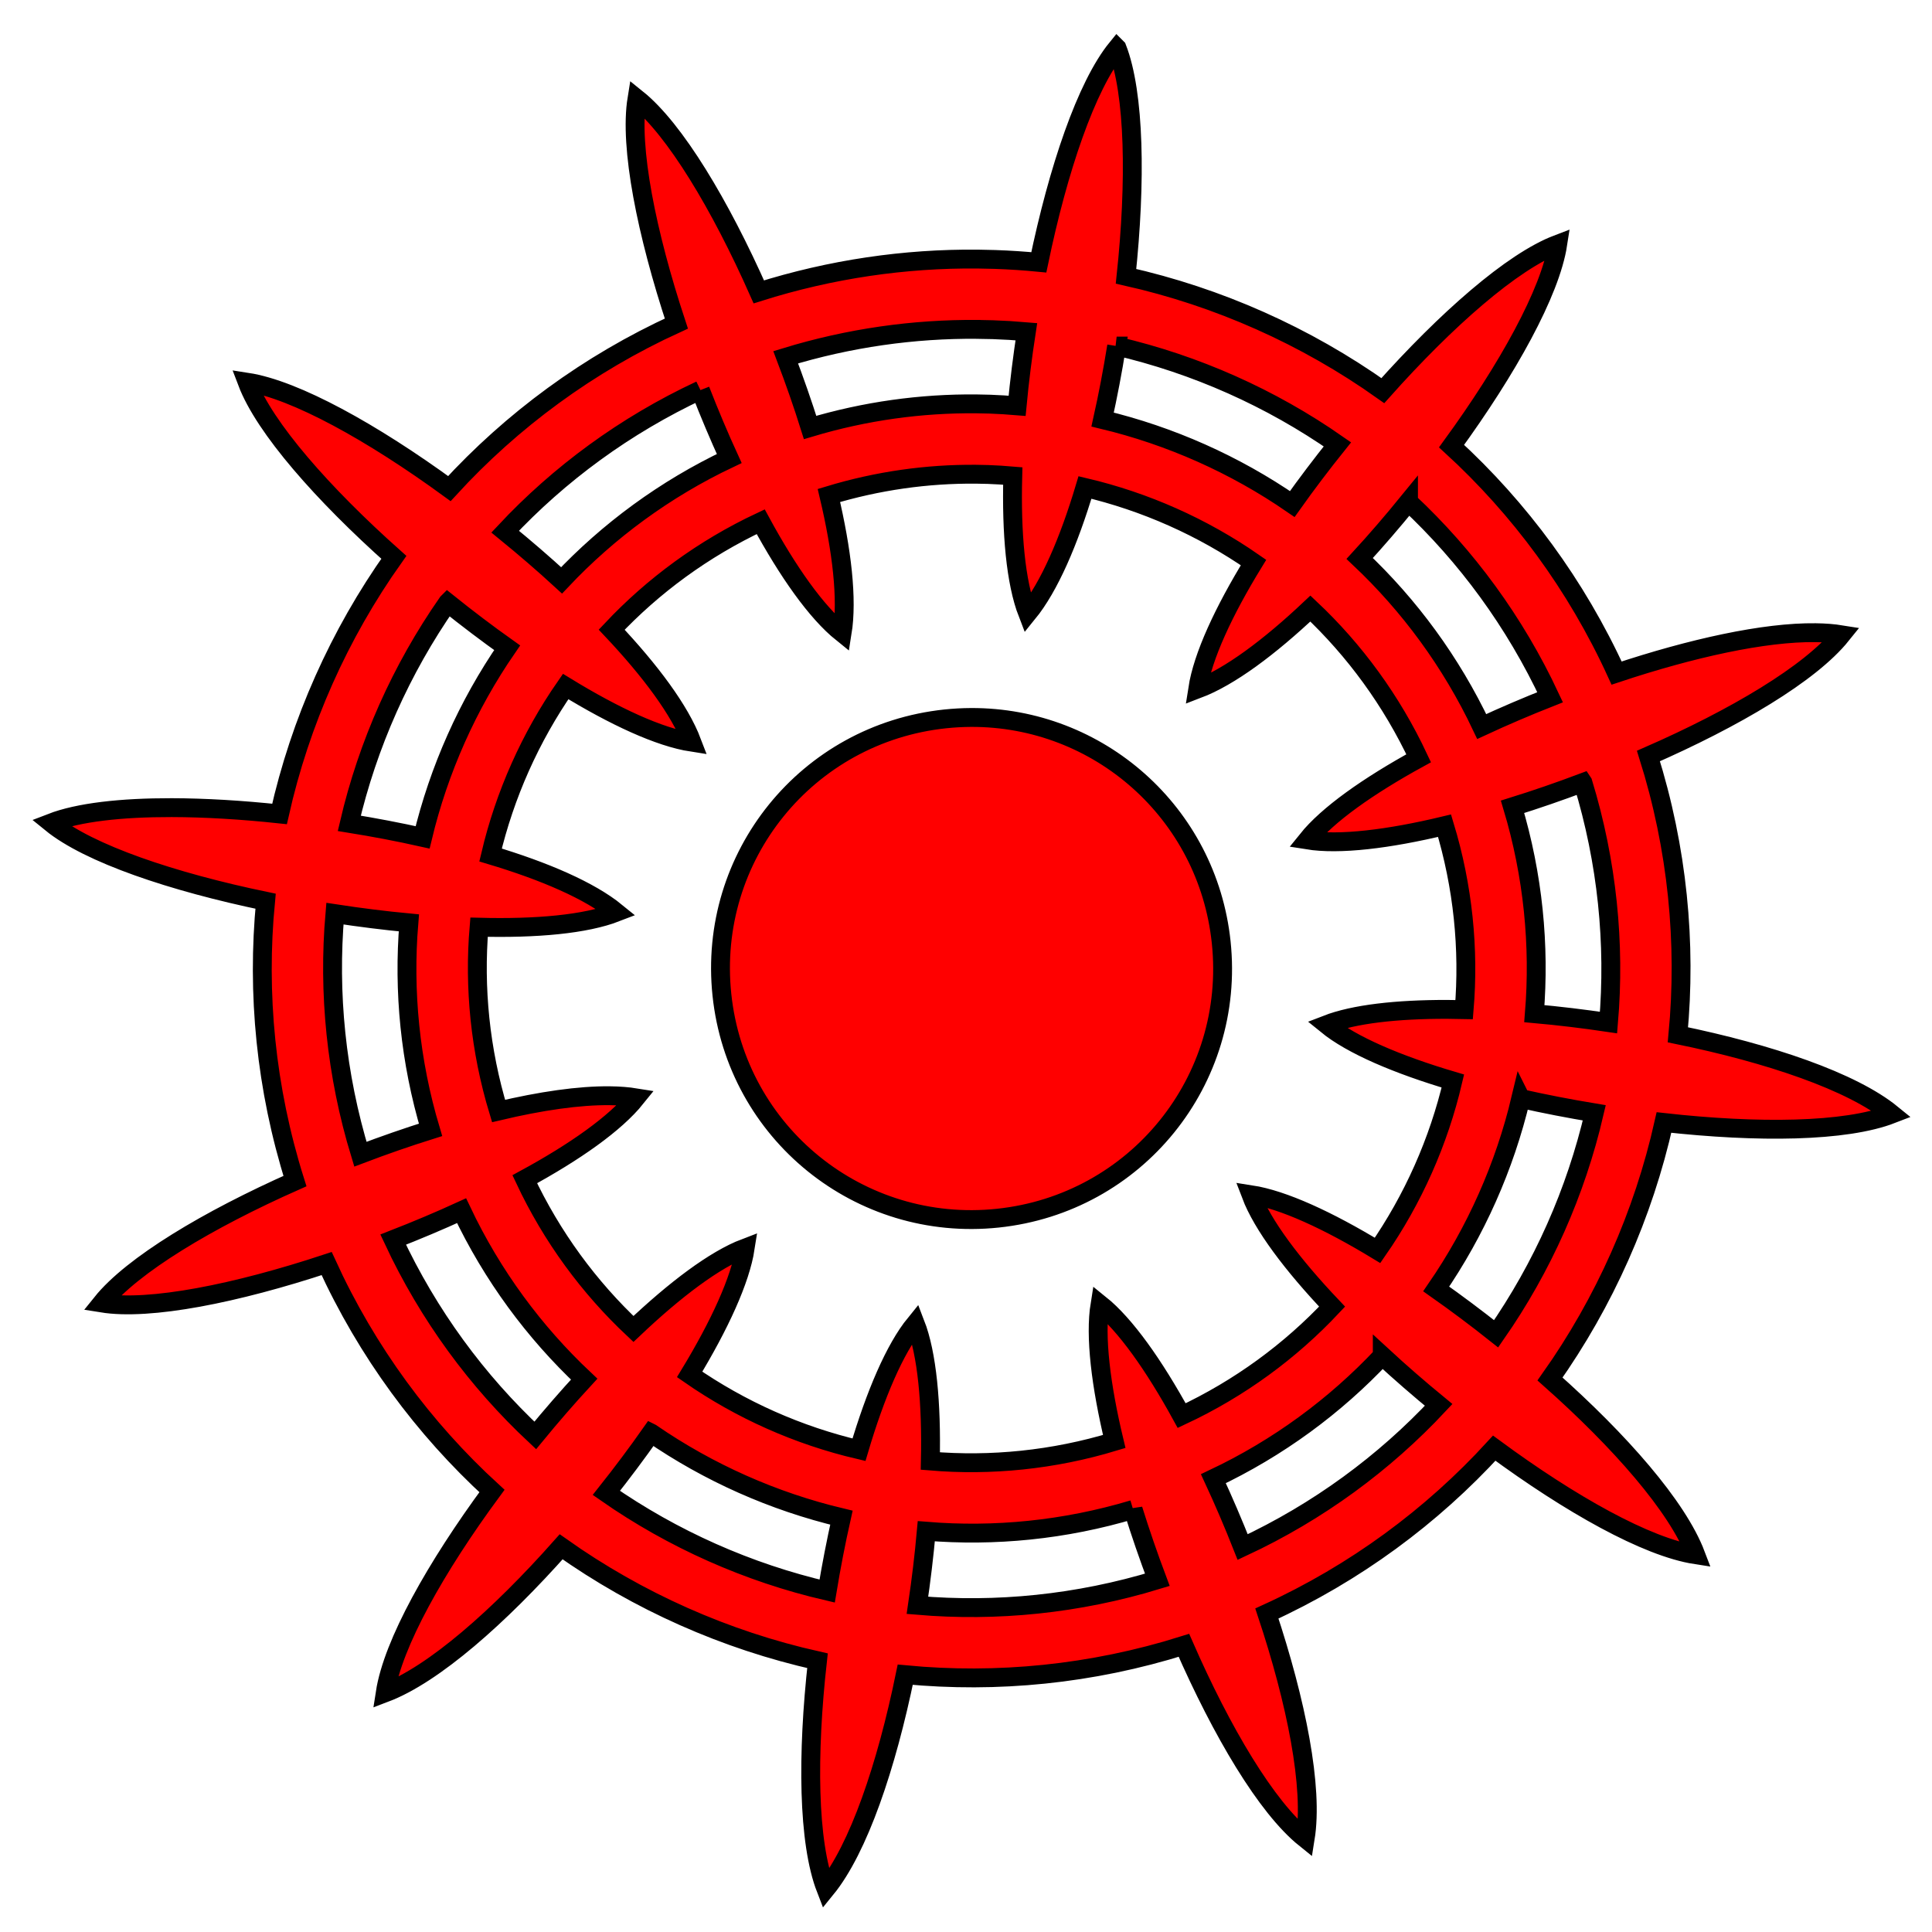
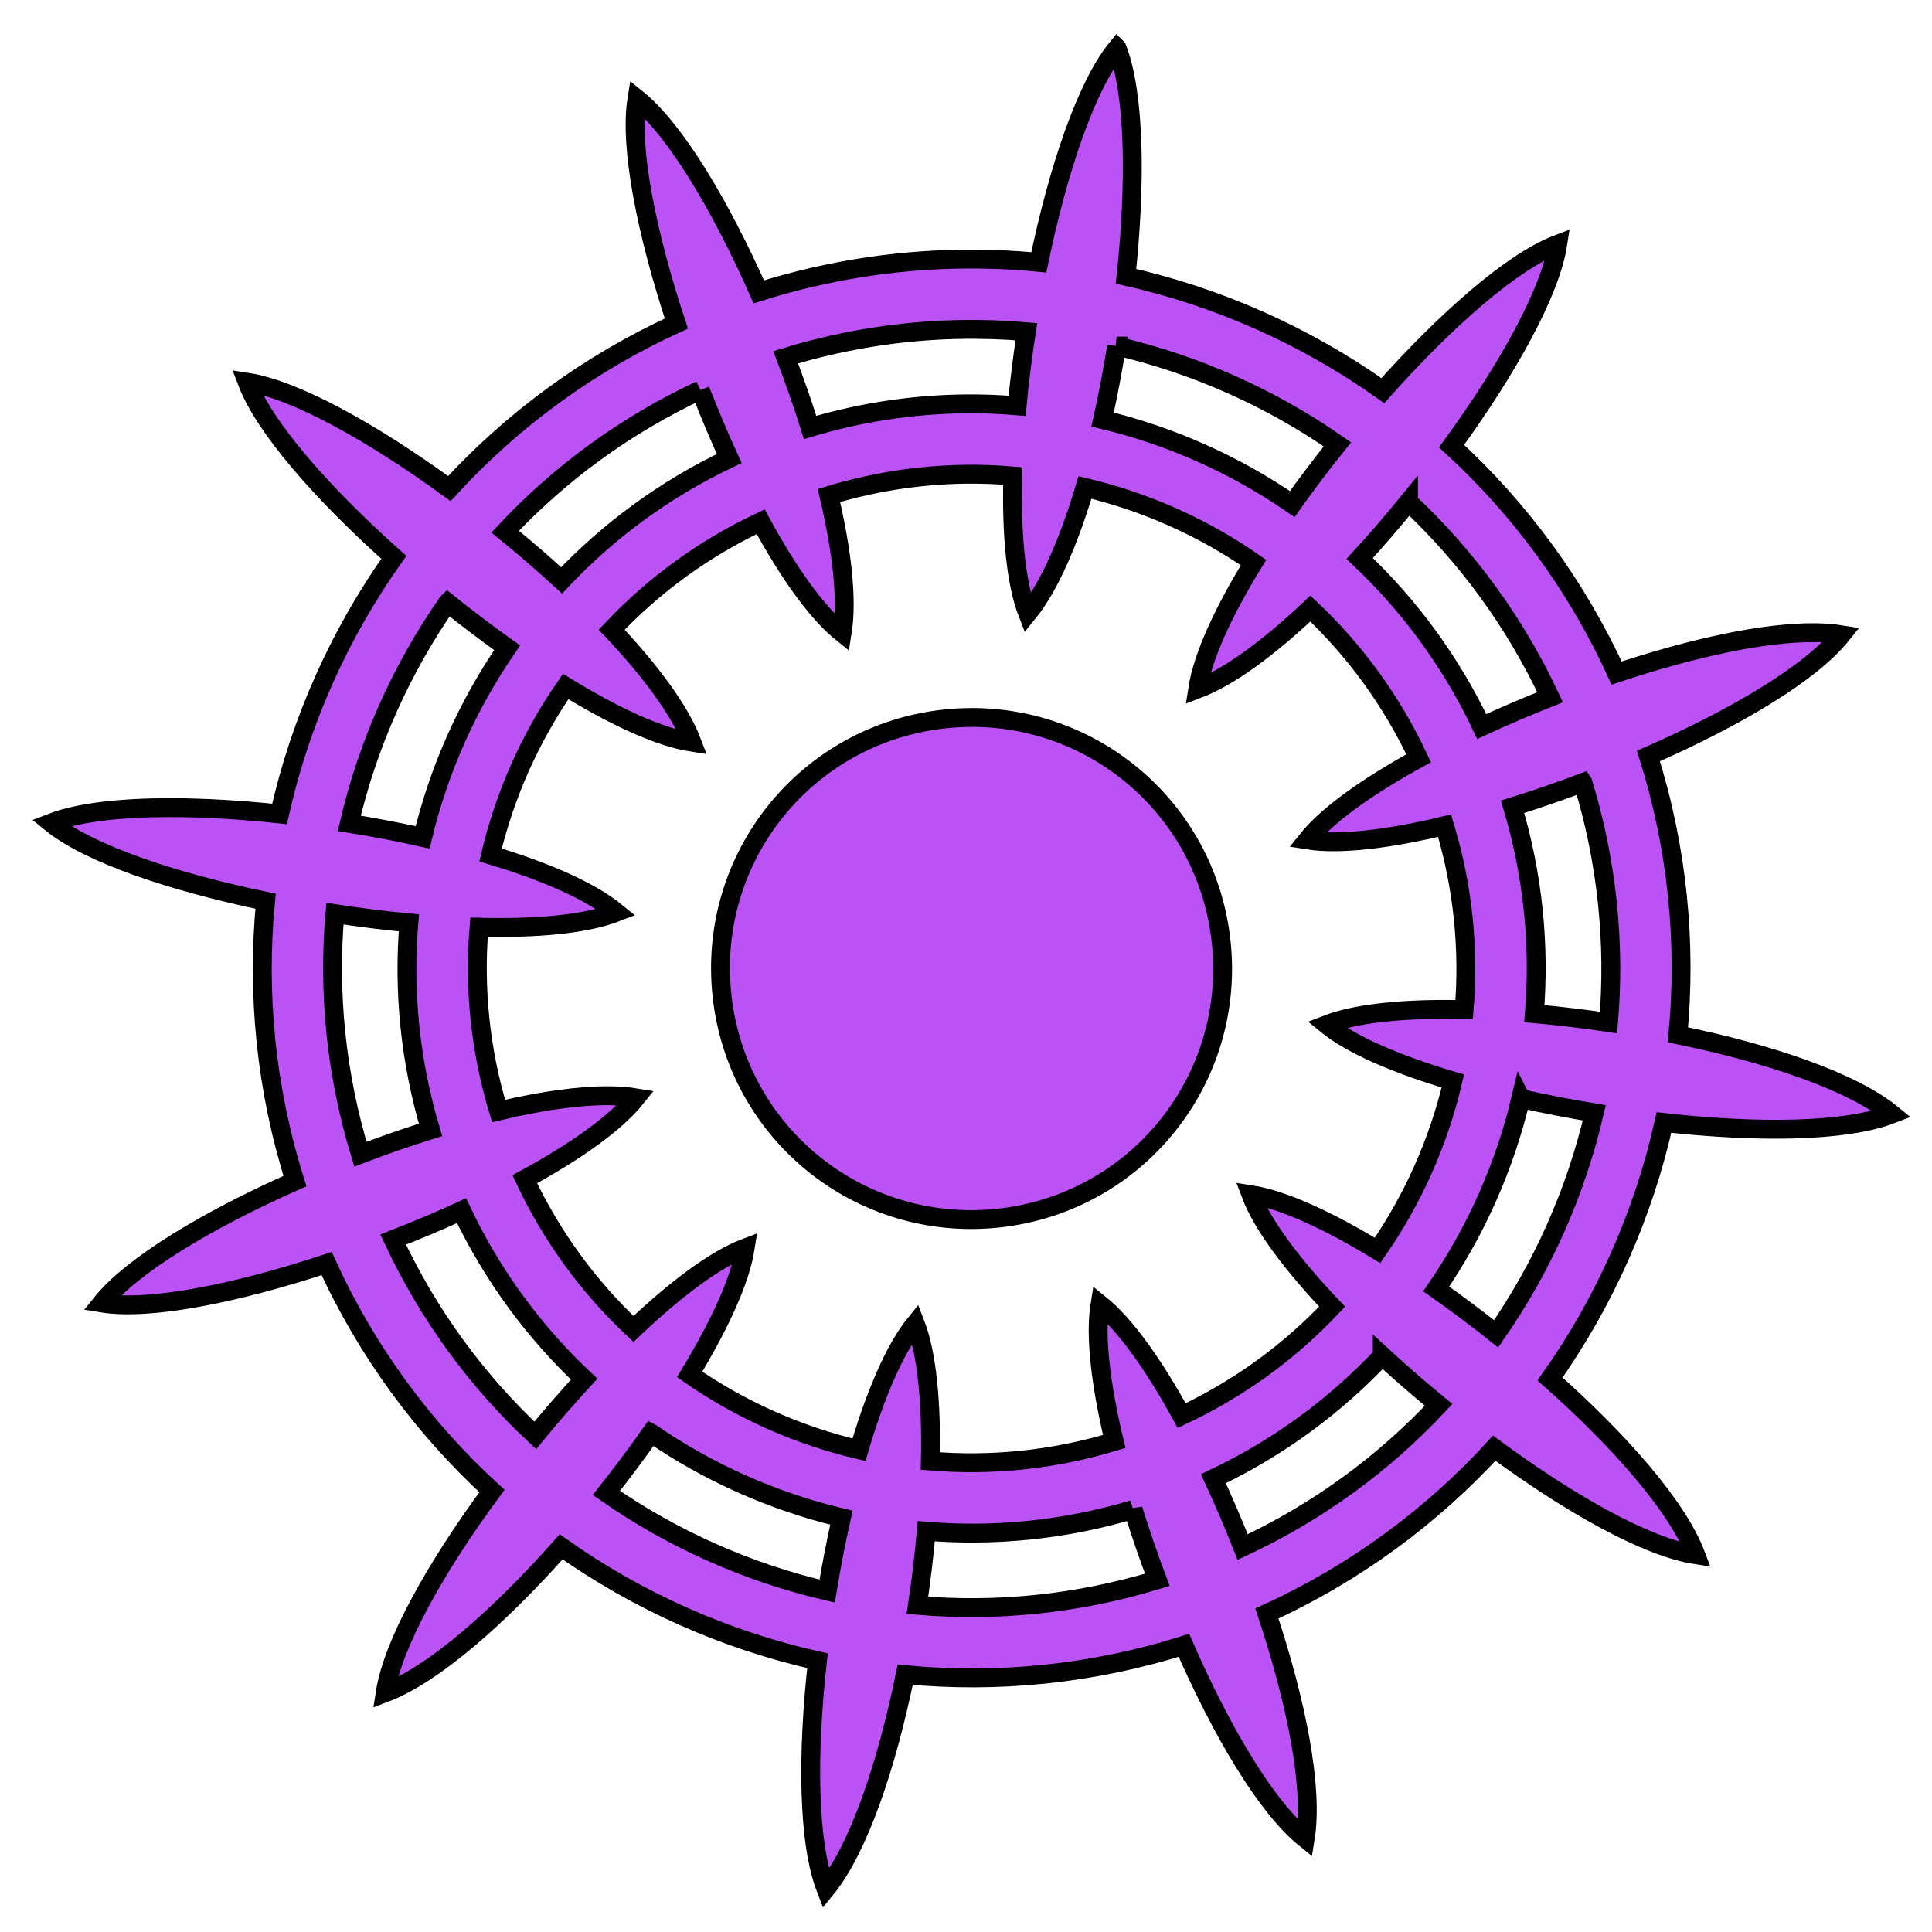
<svg xmlns="http://www.w3.org/2000/svg" viewBox="0 0 512 512" style="height: 512px; width: 512px;">
  <g>
-     <path d="M296.03 12.742c-8.175 10.024-15.62 32.142-20.735 56.78-3.86-.373-7.738-.633-11.63-.764-1.526-.052-3.054-.086-4.583-.1-19.25-.178-38.79 2.634-57.988 8.69-10.223-23.05-22.23-43.093-32.293-51.176-2.068 12.775 2.546 35.67 10.442 59.578-23.396 10.692-43.644 25.71-60.156 43.73-20.387-14.86-40.818-26.22-53.58-28.19 4.598 12.105 20.058 29.64 38.865 46.405-14.49 20.423-24.804 43.577-30.294 68.008-10.005-1.068-19.74-1.653-28.59-1.67-13.356-.026-24.705 1.234-31.95 4.047 10.033 8.18 32.178 15.633 56.84 20.748-2.36 24.396.04 49.565 7.79 74.172-23.062 10.225-43.112 22.24-51.2 32.31 12.78 2.068 35.683-2.55 59.596-10.45 10.705 23.446 25.752 43.734 43.81 60.27-14.82 20.13-26.266 40.39-28.286 53.474 12.83-4.873 30.2-20.173 46.623-38.682 20.405 14.446 43.53 24.724 67.93 30.193-2.772 24.845-2.557 48.113 2.233 60.455 8.667-10.627 16.056-32.535 21.023-56.754 24.295 2.32 49.352-.082 73.854-7.785 10.018 22.885 21.83 42.907 32.146 51.193 2.192-13.53-2.36-36.185-10.16-59.63 23.44-10.708 43.72-25.754 60.252-43.812 20.11 14.802 40.34 26.226 53.41 28.243-4.868-12.818-20.142-30.167-38.627-46.576 14.454-20.42 24.734-43.56 30.2-67.972 24.82 2.764 48.062 2.546 60.395-2.24-10.62-8.66-32.507-16.04-56.703-21.006 2.314-24.306-.094-49.373-7.81-73.882 22.872-10.016 42.883-21.824 51.166-32.135-2.085-.338-4.385-.515-6.872-.545-13.65-.167-32.907 4.112-52.73 10.705-10.695-23.394-25.72-43.64-43.74-60.15 14.836-20.365 26.175-40.765 28.142-53.512-12.092 4.594-29.603 20.027-46.353 38.808-20.437-14.5-43.61-24.818-68.06-30.303 2.674-25.076 2.296-48.44-2.376-60.473zm-37.032 74.545c1.378.012 2.753.04 4.127.086 2.966.098 5.92.276 8.865.53-1.01 6.593-1.837 13.192-2.447 19.642-2.382-.196-4.77-.356-7.168-.438-1.214-.04-2.43-.066-3.646-.078-14.618-.138-29.444 1.886-44.04 6.255-1.93-6.155-4.115-12.405-6.47-18.603 16.837-5.148 33.936-7.536 50.778-7.395zm36.926 4.42c20.965 4.893 40.844 13.743 58.506 26.055-4.18 5.213-8.204 10.524-11.963 15.814-15.226-10.483-32.288-18.078-50.262-22.394 1.416-6.336 2.655-12.886 3.72-19.475zm-110.326 11.68c2.41 6.177 4.977 12.27 7.658 18.127-17.103 8.11-32.037 19.16-44.432 32.29-4.764-4.38-9.797-8.713-14.953-12.915 14.34-15.316 31.735-28.155 51.728-37.503zm73.047 22.287c1.065.01 2.13.03 3.19.066 2.196.072 4.38.22 6.56.403-.394 15.126.757 28.186 3.943 36.396 5.737-7.035 10.904-19.037 15.19-33.356 15.994 3.776 31.165 10.522 44.667 19.892-7.91 12.912-13.45 24.807-14.793 33.516 8.493-3.226 18.98-11.046 29.862-21.317 11.705 11.02 21.522 24.366 28.697 39.68-13.383 7.34-24.122 14.923-29.517 21.64 8.522 1.38 21.555-.222 36.377-3.777 4.914 16.198 6.533 32.702 5.196 48.74-1.52-.035-3.025-.06-4.498-.062-13.357-.026-24.705 1.234-31.95 4.047 6.7 5.463 18.812 10.602 33.455 14.937-3.765 16.077-10.545 31.324-19.96 44.89-13.068-7.938-25.02-13.45-33.545-14.765 3.07 8.082 10.99 18.586 21.502 29.663-11.06 11.787-24.465 21.674-39.866 28.884-7.34-13.382-14.923-24.11-21.638-29.504-1.38 8.518.22 21.544 3.77 36.358-16.197 4.91-32.7 6.523-48.735 5.182.338-15.28-.865-28.377-3.986-36.415-5.46 6.694-10.59 18.795-14.925 33.422-16.075-3.767-31.318-10.548-44.88-19.96 7.925-13.056 13.425-24.995 14.74-33.512-8.073 3.066-18.565 10.974-29.63 21.47-11.742-11.016-21.6-24.36-28.804-39.687 13.263-7.21 23.97-14.725 29.475-21.578-2.083-.338-4.383-.515-6.87-.545-8.193-.1-18.406 1.4-29.55 4.04-4.9-16.19-6.51-32.68-5.17-48.706 15.12.392 28.176-.76 36.384-3.946-7.033-5.734-19.02-10.905-33.334-15.19 3.778-15.988 10.536-31.15 19.904-44.646 12.9 7.9 24.78 13.43 33.483 14.773-3.223-8.486-11.03-18.962-21.287-29.832 10.976-11.66 24.256-21.448 39.494-28.615 7.213 13.27 14.73 23.98 21.586 29.486 1.45-8.952-.07-21.912-3.512-36.437 12.928-3.92 26.052-5.743 38.977-5.636zm114.623 7.34c15.328 14.347 28.18 31.755 37.53 51.765-6.184 2.44-12.276 5.048-18.124 7.76-8.117-17.15-19.183-32.12-32.344-44.54 4.387-4.774 8.728-9.82 12.938-14.986zm-254.65 26.71c5.203 4.17 10.503 8.188 15.782 11.938-10.48 15.222-18.085 32.28-22.402 50.248-6.324-1.413-12.86-2.658-19.436-3.72 4.898-20.95 13.75-40.816 26.055-58.465zm138.704 30.413c-2.253.01-4.528.133-6.818.375-36.65 3.86-63.052 36.478-59.19 73.127 3.86 36.647 36.477 63.048 73.125 59.188 36.648-3.86 63.05-36.478 59.19-73.127-3.618-34.357-32.512-59.71-66.308-59.563zm162.164 17.258c6.455 21.126 8.57 42.665 6.793 63.587-6.606-.983-13.213-1.775-19.66-2.353 1.475-18.062-.323-36.618-5.776-54.816 6.157-1.92 12.42-4.08 18.642-6.42zM88.754 242.127c6.578 1.006 13.163 1.835 19.598 2.443-1.49 18.07.297 36.64 5.744 54.852-6.152 1.93-12.394 4.1-18.588 6.453-6.464-21.183-8.563-42.776-6.754-63.748zM403.03 291.13c6.33 1.422 12.875 2.69 19.474 3.782-4.874 20.98-13.716 40.877-26.018 58.557-5.238-4.163-10.572-8.156-15.877-11.886 10.51-15.283 18.122-32.412 22.42-50.455zm-280.708 29.716c8.15 17.197 19.268 32.205 32.49 44.642-4.382 4.753-8.736 9.766-12.966 14.916-15.383-14.375-28.274-31.83-37.65-51.9 6.178-2.41 12.27-4.978 18.126-7.658zm243.994 38.478c4.762 4.39 9.783 8.75 14.942 12.987-14.384 15.395-31.85 28.297-51.938 37.674-2.442-6.184-5.048-12.27-7.76-18.117 17.245-8.156 32.292-19.29 44.756-32.543zM172.55 379.78c15.276 10.507 32.4 18.12 50.436 22.42-1.422 6.323-2.69 12.86-3.78 19.45-20.97-4.878-40.852-13.72-58.52-26.017 4.154-5.232 8.14-10.557 11.863-15.854zm127.74 20.25c1.92 6.155 4.077 12.415 6.415 18.636-21.124 6.445-42.656 8.55-63.574 6.766.983-6.6 1.77-13.198 2.347-19.64 18.06 1.48 36.614-.312 54.812-5.76z" fill="#ff0000" fill-opacity="1" stroke="#000000" stroke-opacity="1" stroke-width="5" />
+     <path d="M296.03 12.742c-8.175 10.024-15.62 32.142-20.735 56.78-3.86-.373-7.738-.633-11.63-.764-1.526-.052-3.054-.086-4.583-.1-19.25-.178-38.79 2.634-57.988 8.69-10.223-23.05-22.23-43.093-32.293-51.176-2.068 12.775 2.546 35.67 10.442 59.578-23.396 10.692-43.644 25.71-60.156 43.73-20.387-14.86-40.818-26.22-53.58-28.19 4.598 12.105 20.058 29.64 38.865 46.405-14.49 20.423-24.804 43.577-30.294 68.008-10.005-1.068-19.74-1.653-28.59-1.67-13.356-.026-24.705 1.234-31.95 4.047 10.033 8.18 32.178 15.633 56.84 20.748-2.36 24.396.04 49.565 7.79 74.172-23.062 10.225-43.112 22.24-51.2 32.31 12.78 2.068 35.683-2.55 59.596-10.45 10.705 23.446 25.752 43.734 43.81 60.27-14.82 20.13-26.266 40.39-28.286 53.474 12.83-4.873 30.2-20.173 46.623-38.682 20.405 14.446 43.53 24.724 67.93 30.193-2.772 24.845-2.557 48.113 2.233 60.455 8.667-10.627 16.056-32.535 21.023-56.754 24.295 2.32 49.352-.082 73.854-7.785 10.018 22.885 21.83 42.907 32.146 51.193 2.192-13.53-2.36-36.185-10.16-59.63 23.44-10.708 43.72-25.754 60.252-43.812 20.11 14.802 40.34 26.226 53.41 28.243-4.868-12.818-20.142-30.167-38.627-46.576 14.454-20.42 24.734-43.56 30.2-67.972 24.82 2.764 48.062 2.546 60.395-2.24-10.62-8.66-32.507-16.04-56.703-21.006 2.314-24.306-.094-49.373-7.81-73.882 22.872-10.016 42.883-21.824 51.166-32.135-2.085-.338-4.385-.515-6.872-.545-13.65-.167-32.907 4.112-52.73 10.705-10.695-23.394-25.72-43.64-43.74-60.15 14.836-20.365 26.175-40.765 28.142-53.512-12.092 4.594-29.603 20.027-46.353 38.808-20.437-14.5-43.61-24.818-68.06-30.303 2.674-25.076 2.296-48.44-2.376-60.473zm-37.032 74.545c1.378.012 2.753.04 4.127.086 2.966.098 5.92.276 8.865.53-1.01 6.593-1.837 13.192-2.447 19.642-2.382-.196-4.77-.356-7.168-.438-1.214-.04-2.43-.066-3.646-.078-14.618-.138-29.444 1.886-44.04 6.255-1.93-6.155-4.115-12.405-6.47-18.603 16.837-5.148 33.936-7.536 50.778-7.395zm36.926 4.42c20.965 4.893 40.844 13.743 58.506 26.055-4.18 5.213-8.204 10.524-11.963 15.814-15.226-10.483-32.288-18.078-50.262-22.394 1.416-6.336 2.655-12.886 3.72-19.475zm-110.326 11.68c2.41 6.177 4.977 12.27 7.658 18.127-17.103 8.11-32.037 19.16-44.432 32.29-4.764-4.38-9.797-8.713-14.953-12.915 14.34-15.316 31.735-28.155 51.728-37.503zm73.047 22.287c1.065.01 2.13.03 3.19.066 2.196.072 4.38.22 6.56.403-.394 15.126.757 28.186 3.943 36.396 5.737-7.035 10.904-19.037 15.19-33.356 15.994 3.776 31.165 10.522 44.667 19.892-7.91 12.912-13.45 24.807-14.793 33.516 8.493-3.226 18.98-11.046 29.862-21.317 11.705 11.02 21.522 24.366 28.697 39.68-13.383 7.34-24.122 14.923-29.517 21.64 8.522 1.38 21.555-.222 36.377-3.777 4.914 16.198 6.533 32.702 5.196 48.74-1.52-.035-3.025-.06-4.498-.062-13.357-.026-24.705 1.234-31.95 4.047 6.7 5.463 18.812 10.602 33.455 14.937-3.765 16.077-10.545 31.324-19.96 44.89-13.068-7.938-25.02-13.45-33.545-14.765 3.07 8.082 10.99 18.586 21.502 29.663-11.06 11.787-24.465 21.674-39.866 28.884-7.34-13.382-14.923-24.11-21.638-29.504-1.38 8.518.22 21.544 3.77 36.358-16.197 4.91-32.7 6.523-48.735 5.182.338-15.28-.865-28.377-3.986-36.415-5.46 6.694-10.59 18.795-14.925 33.422-16.075-3.767-31.318-10.548-44.88-19.96 7.925-13.056 13.425-24.995 14.74-33.512-8.073 3.066-18.565 10.974-29.63 21.47-11.742-11.016-21.6-24.36-28.804-39.687 13.263-7.21 23.97-14.725 29.475-21.578-2.083-.338-4.383-.515-6.87-.545-8.193-.1-18.406 1.4-29.55 4.04-4.9-16.19-6.51-32.68-5.17-48.706 15.12.392 28.176-.76 36.384-3.946-7.033-5.734-19.02-10.905-33.334-15.19 3.778-15.988 10.536-31.15 19.904-44.646 12.9 7.9 24.78 13.43 33.483 14.773-3.223-8.486-11.03-18.962-21.287-29.832 10.976-11.66 24.256-21.448 39.494-28.615 7.213 13.27 14.73 23.98 21.586 29.486 1.45-8.952-.07-21.912-3.512-36.437 12.928-3.92 26.052-5.743 38.977-5.636zm114.623 7.34c15.328 14.347 28.18 31.755 37.53 51.765-6.184 2.44-12.276 5.048-18.124 7.76-8.117-17.15-19.183-32.12-32.344-44.54 4.387-4.774 8.728-9.82 12.938-14.986zm-254.65 26.71c5.203 4.17 10.503 8.188 15.782 11.938-10.48 15.222-18.085 32.28-22.402 50.248-6.324-1.413-12.86-2.658-19.436-3.72 4.898-20.95 13.75-40.816 26.055-58.465zm138.704 30.413c-2.253.01-4.528.133-6.818.375-36.65 3.86-63.052 36.478-59.19 73.127 3.86 36.647 36.477 63.048 73.125 59.188 36.648-3.86 63.05-36.478 59.19-73.127-3.618-34.357-32.512-59.71-66.308-59.563zm162.164 17.258c6.455 21.126 8.57 42.665 6.793 63.587-6.606-.983-13.213-1.775-19.66-2.353 1.475-18.062-.323-36.618-5.776-54.816 6.157-1.92 12.42-4.08 18.642-6.42zM88.754 242.127c6.578 1.006 13.163 1.835 19.598 2.443-1.49 18.07.297 36.64 5.744 54.852-6.152 1.93-12.394 4.1-18.588 6.453-6.464-21.183-8.563-42.776-6.754-63.748zM403.03 291.13c6.33 1.422 12.875 2.69 19.474 3.782-4.874 20.98-13.716 40.877-26.018 58.557-5.238-4.163-10.572-8.156-15.877-11.886 10.51-15.283 18.122-32.412 22.42-50.455zm-280.708 29.716c8.15 17.197 19.268 32.205 32.49 44.642-4.382 4.753-8.736 9.766-12.966 14.916-15.383-14.375-28.274-31.83-37.65-51.9 6.178-2.41 12.27-4.978 18.126-7.658zm243.994 38.478c4.762 4.39 9.783 8.75 14.942 12.987-14.384 15.395-31.85 28.297-51.938 37.674-2.442-6.184-5.048-12.27-7.76-18.117 17.245-8.156 32.292-19.29 44.756-32.543zM172.55 379.78c15.276 10.507 32.4 18.12 50.436 22.42-1.422 6.323-2.69 12.86-3.78 19.45-20.97-4.878-40.852-13.72-58.52-26.017 4.154-5.232 8.14-10.557 11.863-15.854zm127.74 20.25c1.92 6.155 4.077 12.415 6.415 18.636-21.124 6.445-42.656 8.55-63.574 6.766.983-6.6 1.77-13.198 2.347-19.64 18.06 1.48 36.614-.312 54.812-5.76z" fill="#bb52f5" fill-opacity="1" stroke="#000000" stroke-opacity="1" stroke-width="5" />
  </g>
</svg>
